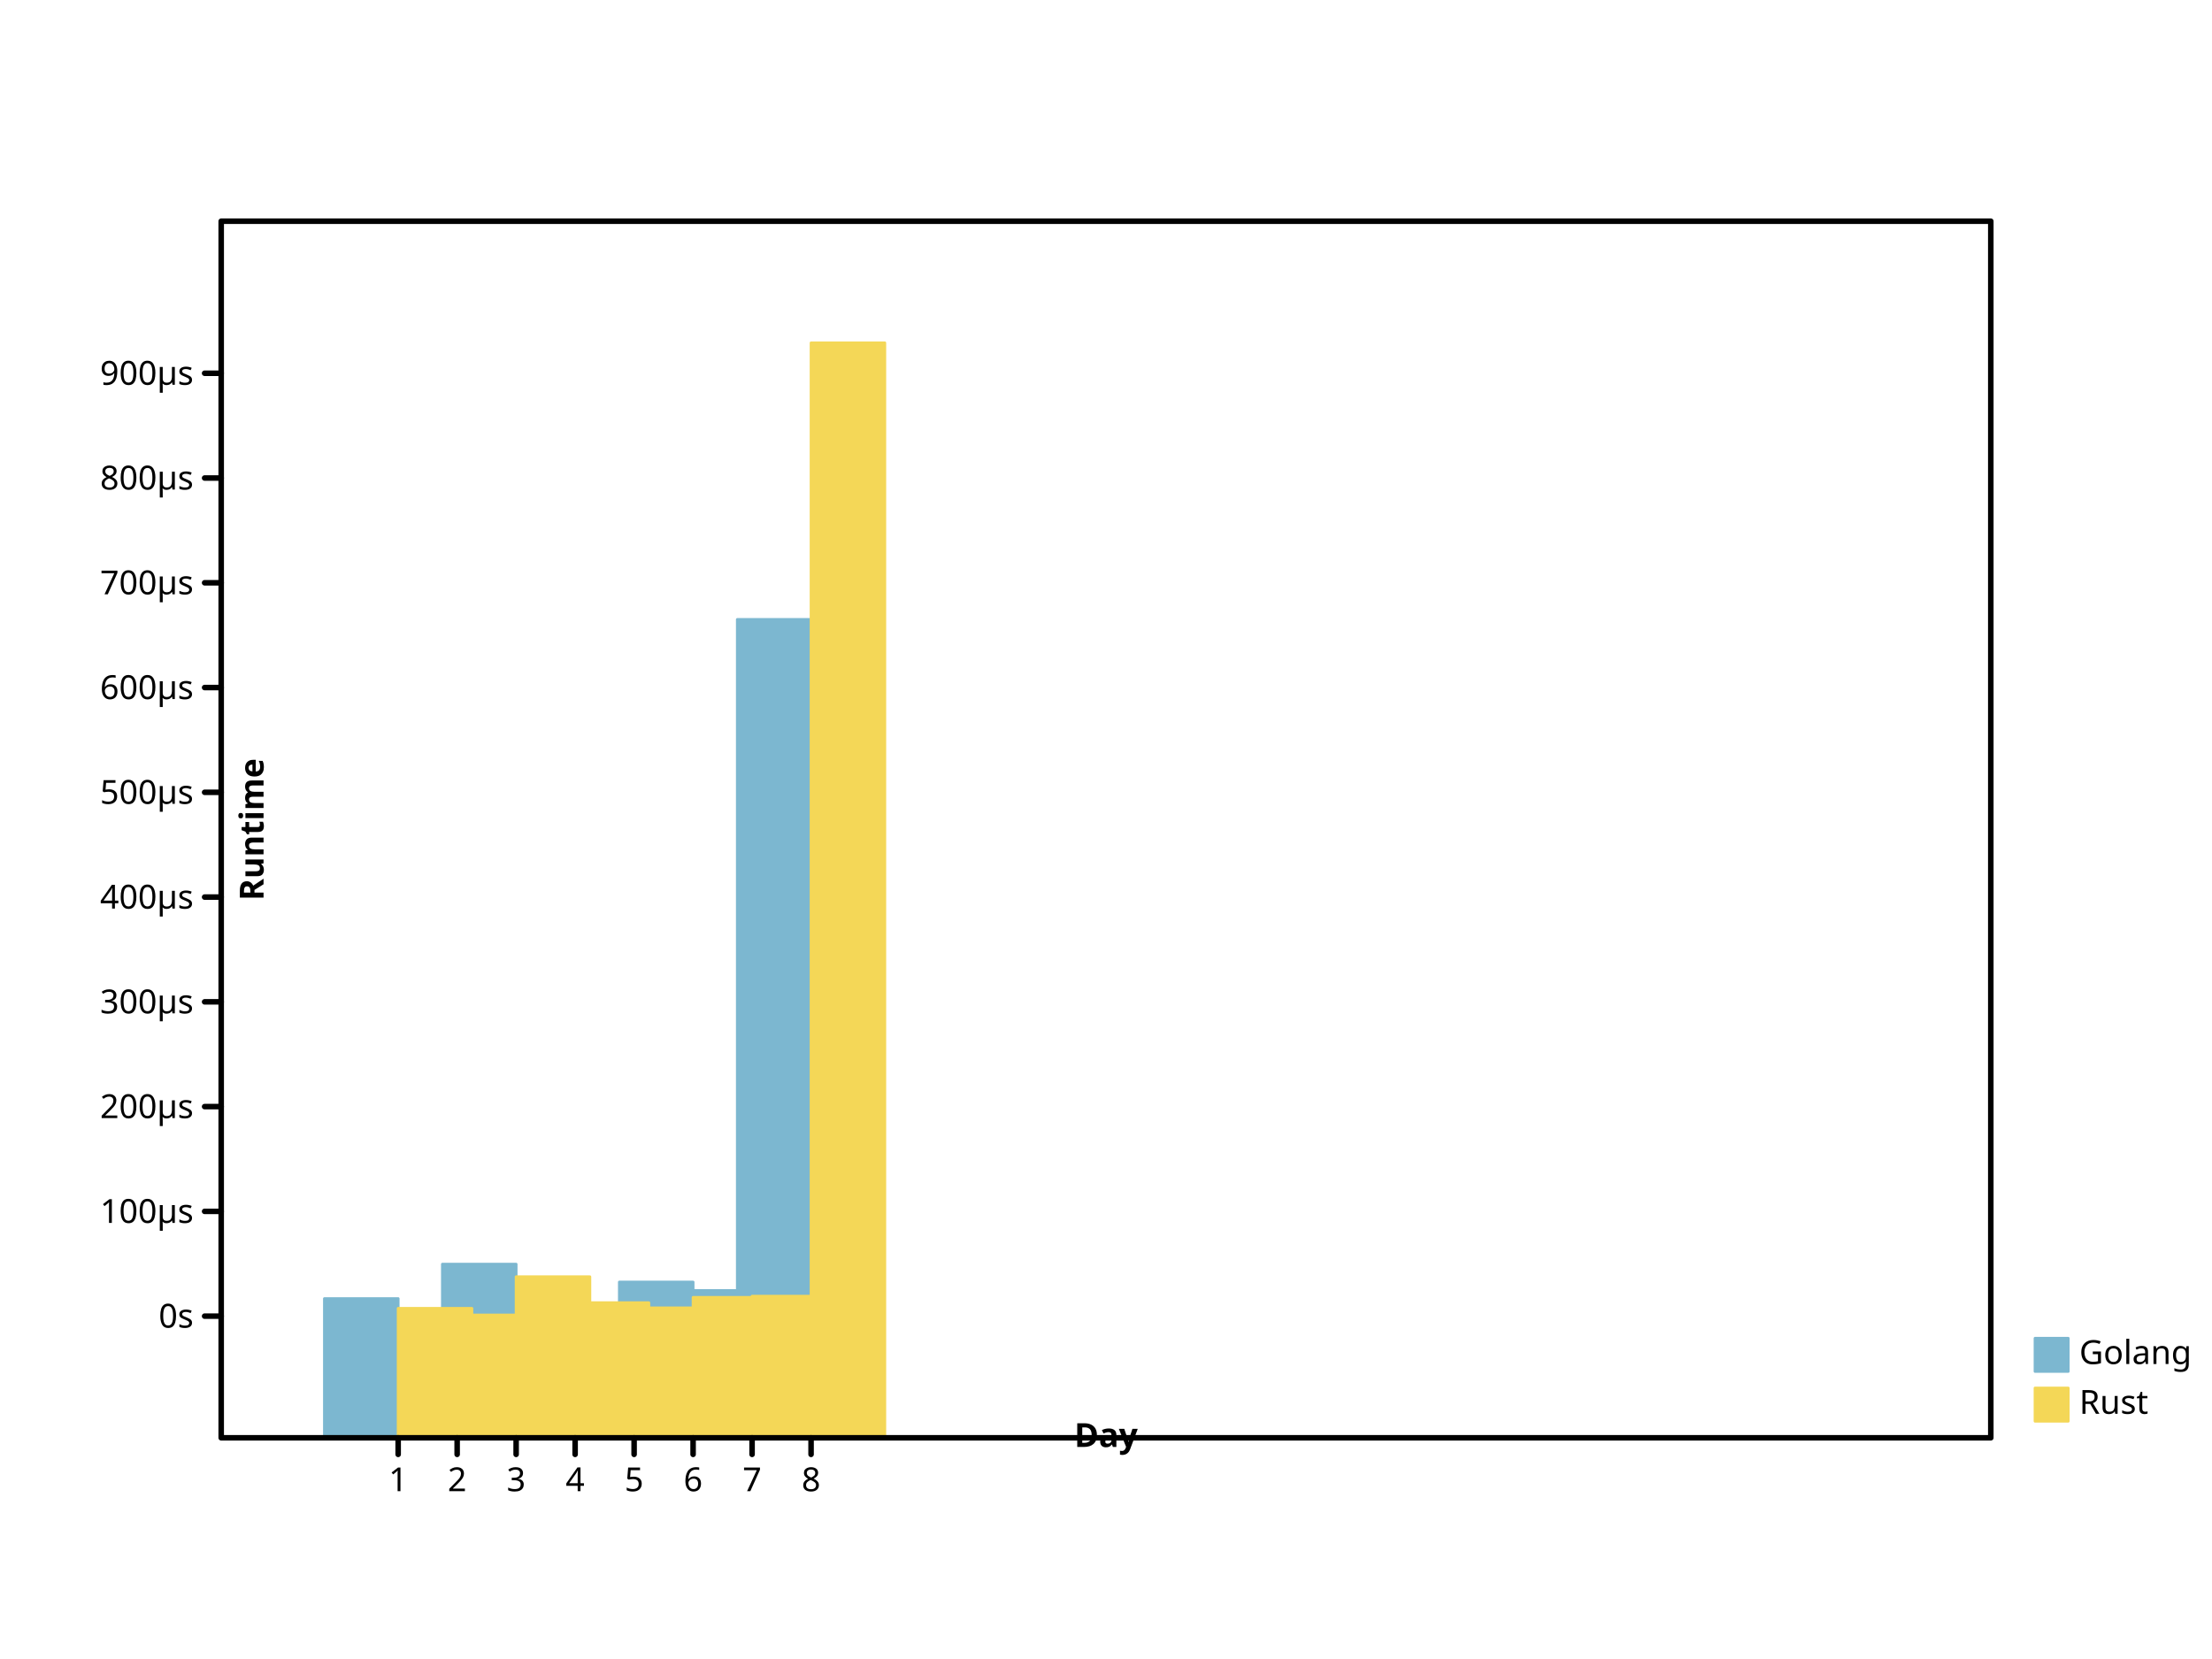
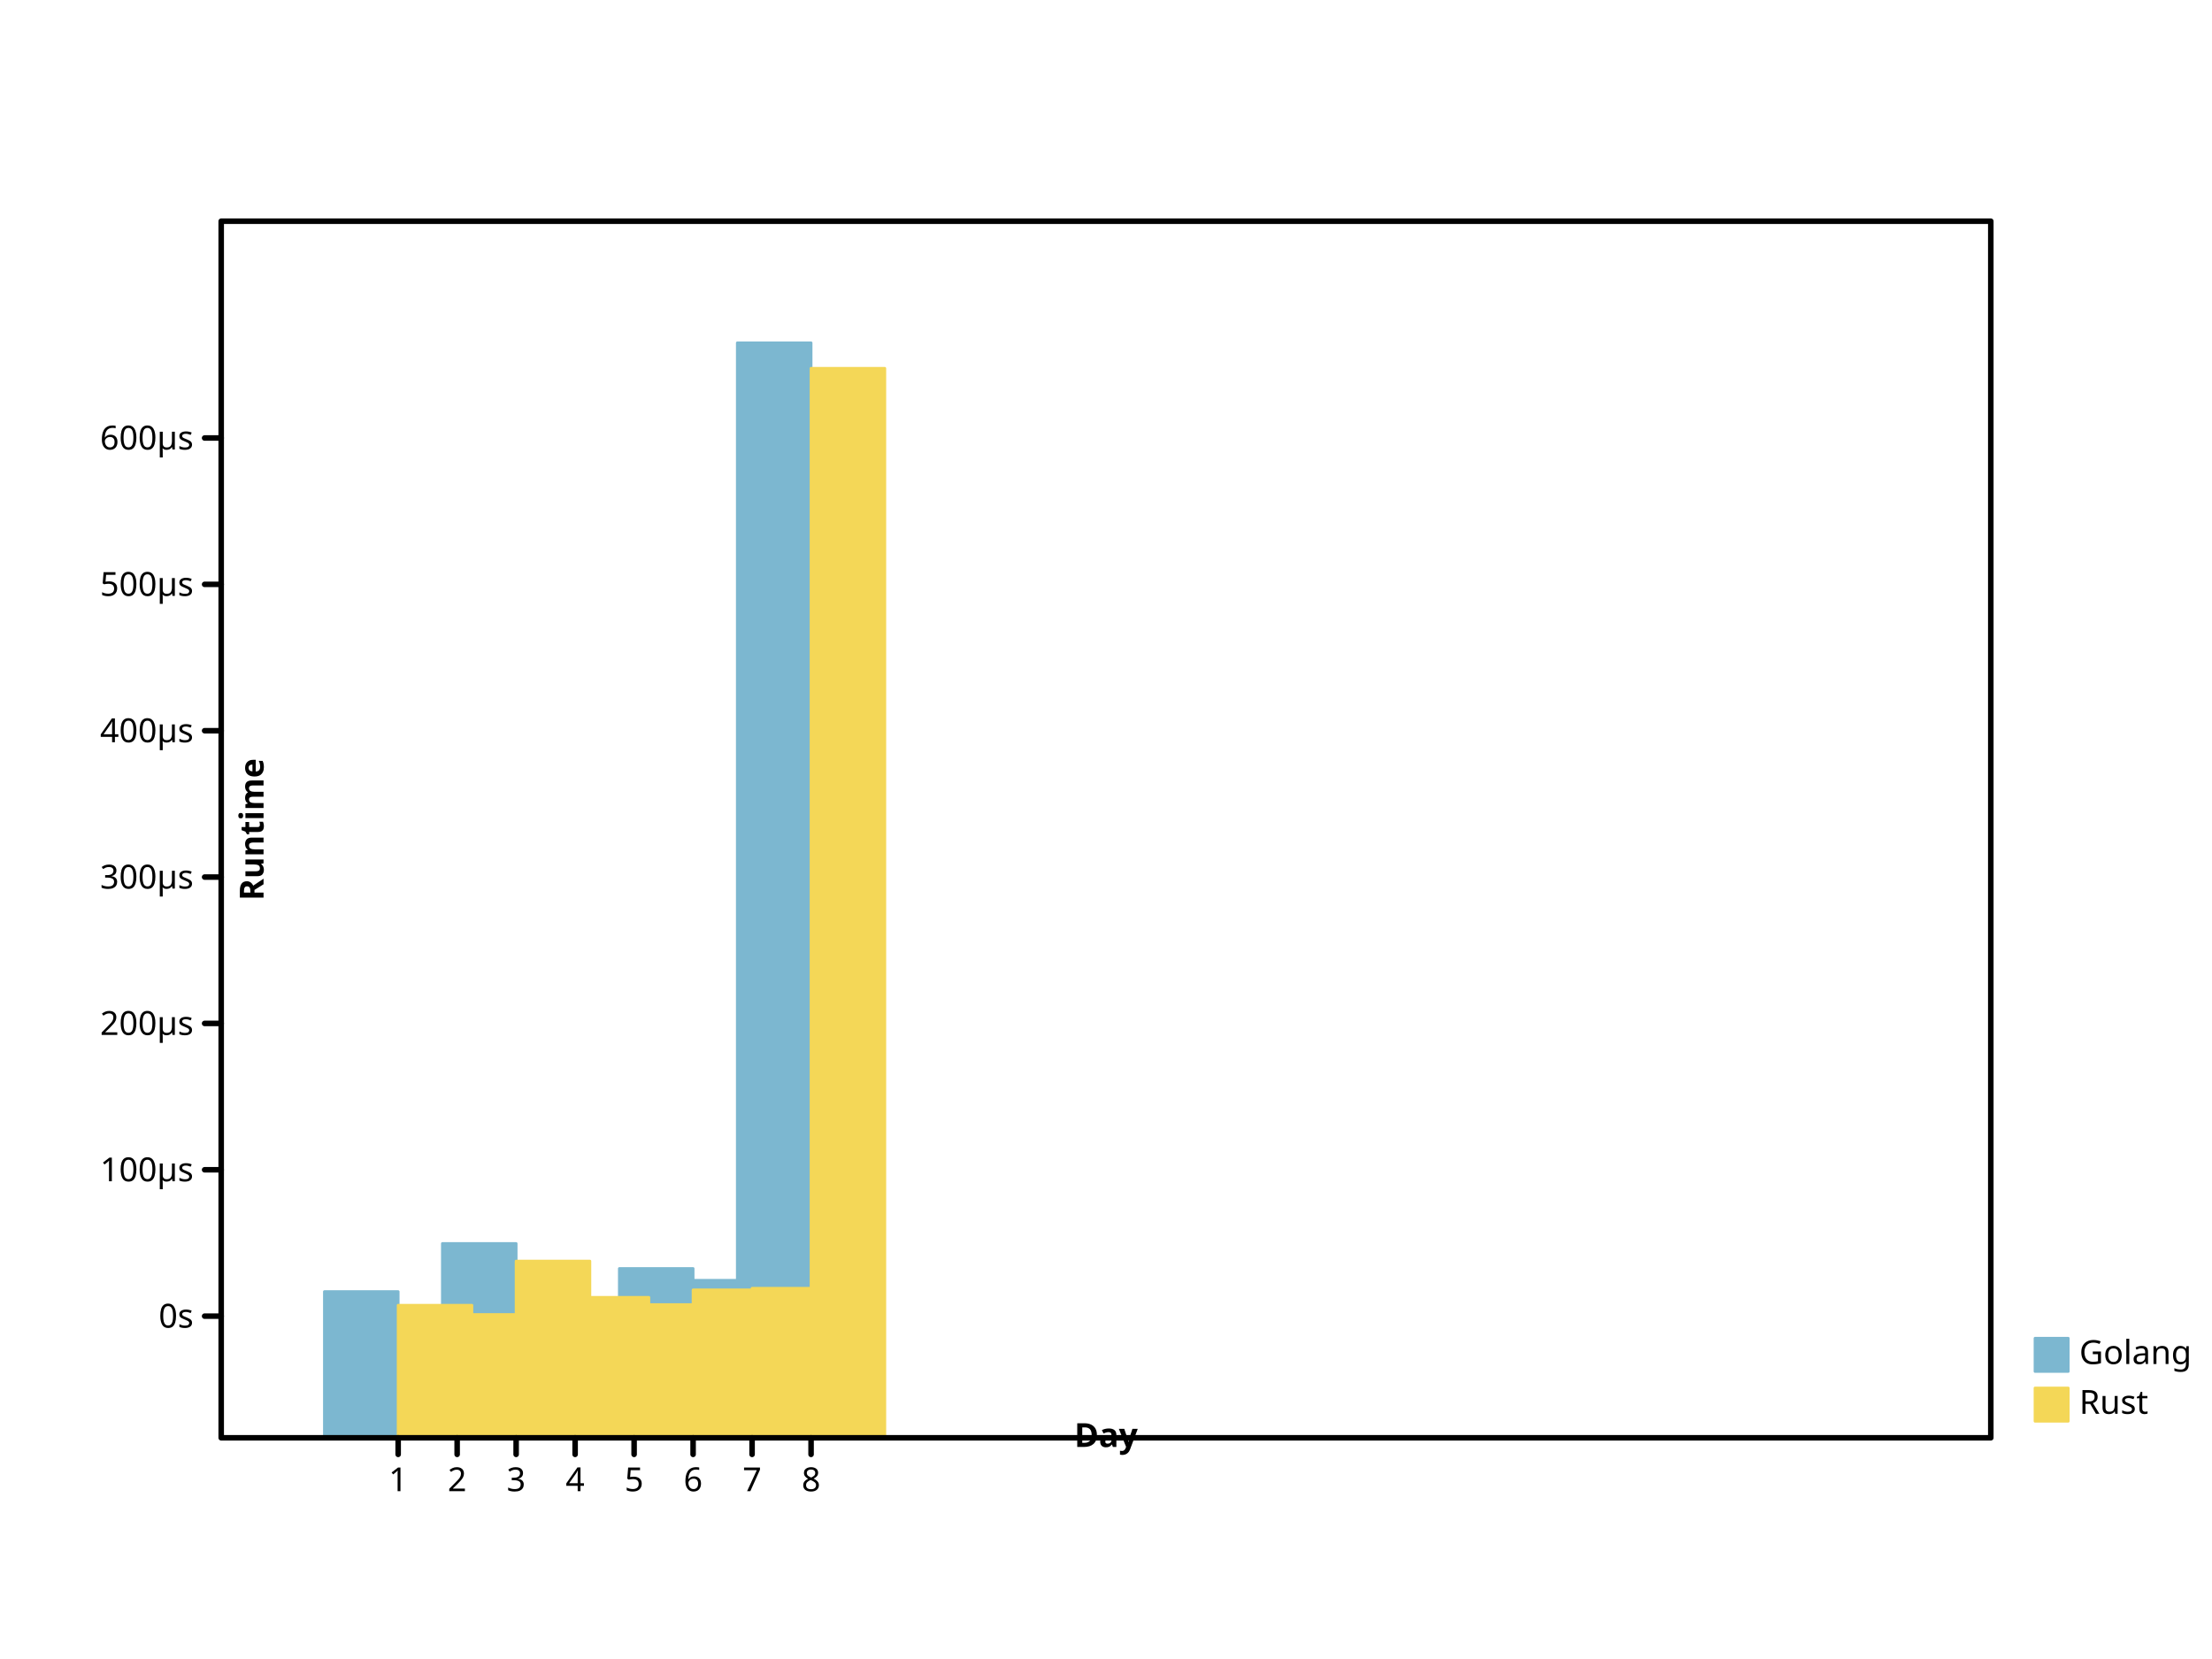
- <svg xmlns="http://www.w3.org/2000/svg" viewbox="0 0 800 600" preserveAspectRatio="xMidYMid meet" width="800" height="600">
+ <svg xmlns="http://www.w3.org/2000/svg" width="800" height="600" viewbox="0 0 800 600" preserveAspectRatio="xMidYMid meet">
  <defs>
-     <marker markerUnits="userSpaceOnUse" markerWidth="2%" markerHeight="2%" id="circle" viewBox="0 0 10 10 " refX="5" refY="5">
-       <circle cx="5" cy="5" r="3" fill="none" stroke="black" />
+     <marker refY="5" markerUnits="userSpaceOnUse" markerWidth="2%" markerHeight="2%" id="circle" viewBox="0 0 10 10 " refX="5">
+       <circle cy="5" r="3" fill="none" stroke="black" cx="5" />
    </marker>
-     <marker id="filled-circle" viewBox="0 0 10 10 " refX="5" refY="5" markerUnits="userSpaceOnUse" markerWidth="2%" markerHeight="2%">
-       <circle fill="black" stroke="none" cx="5" cy="5" r="3" />
+     <marker viewBox="0 0 10 10 " refX="5" refY="5" markerUnits="userSpaceOnUse" markerWidth="2%" markerHeight="2%" id="filled-circle">
+       <circle r="3" fill="black" stroke="none" cx="5" cy="5" />
    </marker>
-     <marker markerHeight="2%" id="square" viewBox="0 0 10 10 " refX="5" refY="5" markerUnits="userSpaceOnUse" markerWidth="2%">
+     <marker refX="5" refY="5" markerUnits="userSpaceOnUse" markerWidth="2%" markerHeight="2%" id="square" viewBox="0 0 10 10 ">
      <rect y="2" width="6" height="6" fill="none" stroke="black" x="2" />
    </marker>
-     <marker refX="5" refY="5" markerUnits="userSpaceOnUse" markerWidth="2%" markerHeight="2%" id="filled-square" viewBox="0 0 10 10 ">
+     <marker viewBox="0 0 10 10 " refX="5" refY="5" markerUnits="userSpaceOnUse" markerWidth="2%" markerHeight="2%" id="filled-square">
      <rect fill="black" stroke="none" x="2" y="2" width="6" height="6" />
    </marker>
  </defs>
  <g fill="hsl(198, 47%, 65%)" stroke="hsl(198, 47%, 65%)" stroke-width="1px" stroke-linecap="round" stroke-linejoin="round" transform="translate(80 520 )scale(1 -1 )">
-     <rect width="2.666667e+01" height="5.034771e+01" vector-effect="non-scaling-stroke" x="3.733333e+01" y="0" />
-     <rect vector-effect="non-scaling-stroke" x="5.866667e+01" y="0" width="2.666667e+01" height="4.570429e+01" />
-     <rect vector-effect="non-scaling-stroke" x="80" y="0" width="2.666667e+01" height="6.279799e+01" />
-     <rect height="5.163862e+01" vector-effect="non-scaling-stroke" x="1.013333e+02" y="0" width="2.666667e+01" />
-     <rect vector-effect="non-scaling-stroke" x="1.226667e+02" y="0" width="2.666667e+01" height="4.873777e+01" />
-     <rect y="0" width="2.666667e+01" height="5.632865e+01" vector-effect="non-scaling-stroke" x="144" />
-     <rect x="1.653333e+02" y="0" width="2.666667e+01" height="5.327017e+01" vector-effect="non-scaling-stroke" />
-     <rect vector-effect="non-scaling-stroke" x="1.866667e+02" y="0" width="2.666667e+01" height="2.959696e+02" />
+     <rect x="3.733333e+01" y="0" width="2.666667e+01" height="5.286771e+01" vector-effect="non-scaling-stroke" />
+     <rect width="2.666667e+01" height="4.638089e+01" vector-effect="non-scaling-stroke" x="5.866667e+01" y="0" />
+     <rect vector-effect="non-scaling-stroke" x="80" y="0" width="2.666667e+01" height="7.026067e+01" />
+     <rect vector-effect="non-scaling-stroke" x="1.013333e+02" y="0" width="2.666667e+01" height="5.467111e+01" />
+     <rect vector-effect="non-scaling-stroke" x="1.226667e+02" y="0" width="2.666667e+01" height="5.061863e+01" />
+     <rect x="144" y="0" width="2.666667e+01" height="6.122304e+01" vector-effect="non-scaling-stroke" />
+     <rect x="1.653333e+02" y="0" width="2.666667e+01" height="5.695037e+01" vector-effect="non-scaling-stroke" />
+     <rect x="1.866667e+02" y="0" width="2.666667e+01" height="396" vector-effect="non-scaling-stroke" />
  </g>
-   <g stroke-linejoin="round" transform="translate(80 520 )scale(1 -1 )" fill="hsl(49, 88%, 65%)" stroke="hsl(49, 88%, 65%)" stroke-width="1px" stroke-linecap="round">
-     <rect y="0" width="2.666667e+01" height="4.681561e+01" vector-effect="non-scaling-stroke" x="6.400000e+01" />
-     <rect width="2.666667e+01" height="4.441300e+01" vector-effect="non-scaling-stroke" x="8.533333e+01" y="0" />
-     <rect vector-effect="non-scaling-stroke" x="1.066667e+02" y="0" width="2.666667e+01" height="5.824740e+01" />
-     <rect y="0" width="2.666667e+01" height="4.885977e+01" vector-effect="non-scaling-stroke" x="128" />
-     <rect y="0" width="2.666667e+01" height="4.697929e+01" vector-effect="non-scaling-stroke" x="1.493333e+02" />
-     <rect y="0" width="2.666667e+01" height="5.078989e+01" vector-effect="non-scaling-stroke" x="1.706667e+02" />
-     <rect height="5.120744e+01" vector-effect="non-scaling-stroke" x="192" y="0" width="2.666667e+01" />
-     <rect x="2.133333e+02" y="0" width="2.666667e+01" height="396" vector-effect="non-scaling-stroke" />
+   <g transform="translate(80 520 )scale(1 -1 )" fill="hsl(49, 88%, 65%)" stroke="hsl(49, 88%, 65%)" stroke-width="1px" stroke-linecap="round" stroke-linejoin="round">
+     <rect vector-effect="non-scaling-stroke" x="6.400000e+01" y="0" width="2.666667e+01" height="4.793338e+01" />
+     <rect y="0" width="2.666667e+01" height="4.457696e+01" vector-effect="non-scaling-stroke" x="8.533333e+01" />
+     <rect y="0" width="2.666667e+01" height="6.390353e+01" vector-effect="non-scaling-stroke" x="1.066667e+02" />
+     <rect y="0" width="2.666667e+01" height="5.078907e+01" vector-effect="non-scaling-stroke" x="128" />
+     <rect height="4.816205e+01" vector-effect="non-scaling-stroke" x="1.493333e+02" y="0" width="2.666667e+01" />
+     <rect width="2.666667e+01" height="5.348543e+01" vector-effect="non-scaling-stroke" x="1.706667e+02" y="0" />
+     <rect width="2.666667e+01" height="5.406874e+01" vector-effect="non-scaling-stroke" x="192" y="0" />
+     <rect vector-effect="non-scaling-stroke" x="2.133333e+02" y="0" width="2.666667e+01" height="3.867835e+02" />
  </g>
-   <g stroke="hsl(198, 47%, 65%)" stroke-linejoin="round" font-weight="normal" font-style="normal" dominant-baseline="hanging" stroke-width="1px" font-size="12px" text-anchor="start" fill="hsl(198, 47%, 65%)" stroke-linecap="round" font-family="sans-serif">
-     <rect y="484" width="12" height="12" vector-effect="non-scaling-stroke" x="736" />
+   <g dominant-baseline="hanging" font-size="12px" font-style="normal" stroke-width="1px" stroke-linejoin="round" font-family="sans-serif" stroke-linecap="round" font-weight="normal" text-anchor="start" fill="hsl(198, 47%, 65%)" stroke="hsl(198, 47%, 65%)">
+     <rect width="12" height="12" vector-effect="non-scaling-stroke" x="736" y="484" />
    <g stroke="black" fill="black">
-       <text x="752" y="484" dominant-baseline="hanging" stroke="none" vector-effect="non-scaling-stroke">Golang</text>
+       <text stroke="none" vector-effect="non-scaling-stroke" x="752" y="484" dominant-baseline="hanging">Golang</text>
    </g>
-     <g font-style="normal" text-anchor="start" fill="hsl(49, 88%, 65%)" stroke="hsl(49, 88%, 65%)" stroke-linecap="round" font-weight="normal" stroke-linejoin="round" font-family="sans-serif" dominant-baseline="hanging" stroke-width="1px" font-size="12px">
-       <rect y="502" width="12" height="12" vector-effect="non-scaling-stroke" x="736" />
-       <g fill="black" stroke="black">
-         <text y="502" dominant-baseline="hanging" stroke="none" vector-effect="non-scaling-stroke" x="752">Rust</text>
-         <g font-weight="normal" stroke-linejoin="round" stroke-linecap="round" font-family="sans-serif" font-size="12px" text-anchor="start" font-style="normal" stroke-width="2px" fill="none" dominant-baseline="hanging">
-           <rect x="80" y="80" width="640" height="440" vector-effect="non-scaling-stroke" />
+     <g stroke="hsl(49, 88%, 65%)" stroke-linecap="round" font-style="normal" fill="hsl(49, 88%, 65%)" font-family="sans-serif" stroke-linejoin="round" font-size="12px" dominant-baseline="hanging" font-weight="normal" text-anchor="start" stroke-width="1px">
+       <rect width="12" height="12" vector-effect="non-scaling-stroke" x="736" y="502" />
+       <g stroke="black" fill="black">
+         <text vector-effect="non-scaling-stroke" x="752" y="502" dominant-baseline="hanging" stroke="none">Rust</text>
+         <g font-family="sans-serif" font-style="normal" font-weight="normal" dominant-baseline="hanging" font-size="12px" text-anchor="start" fill="none" stroke-width="2px" stroke-linejoin="round" stroke-linecap="round">
+           <rect width="640" height="440" vector-effect="non-scaling-stroke" x="80" y="80" />
        </g>
-         <g stroke-linejoin="round" font-style="normal" font-weight="normal" text-anchor="start" font-size="12px" stroke-linecap="round" font-family="sans-serif" fill="none" dominant-baseline="hanging" transform="translate(80 520 )scale(1 -1 )" stroke-width="2px" stroke="black">
+         <g stroke="black" font-weight="normal" text-anchor="start" stroke-width="2px" font-size="12px" transform="translate(80 520 )scale(1 -1 )" stroke-linecap="round" dominant-baseline="hanging" font-style="normal" fill="none" stroke-linejoin="round" font-family="sans-serif">
          <path vector-effect="non-scaling-stroke" d="M64,0 L64,-6 M8.533333e+01,0 L8.533333e+01,-6 M1.066667e+02,0 L1.066667e+02,-6 M128,0 L128,-6 M1.493333e+02,0 L1.493333e+02,-6 M1.706667e+02,0 L1.706667e+02,-6 M192,0 L192,-6 M2.133333e+02,0 L2.133333e+02,-6 " />
        </g>
-         <g stroke="black" stroke-linecap="round" font-family="sans-serif" font-style="normal" dominant-baseline="hanging" text-anchor="middle" fill="black" stroke-width="2px" font-size="12px" transform="translate(80 520 )scale(1 1 )" font-weight="normal" stroke-linejoin="round">
-           <text y="10" dominant-baseline="hanging" stroke="none" vector-effect="non-scaling-stroke" x="64">1</text>
-           <text y="10" dominant-baseline="hanging" stroke="none" vector-effect="non-scaling-stroke" x="8.533333e+01">2</text>
-           <text dominant-baseline="hanging" stroke="none" vector-effect="non-scaling-stroke" x="1.066667e+02" y="10">3</text>
-           <text x="128" y="10" dominant-baseline="hanging" stroke="none" vector-effect="non-scaling-stroke">4</text>
-           <text dominant-baseline="hanging" stroke="none" vector-effect="non-scaling-stroke" x="1.493333e+02" y="10">5</text>
-           <text stroke="none" vector-effect="non-scaling-stroke" x="1.706667e+02" y="10" dominant-baseline="hanging">6</text>
-           <text stroke="none" vector-effect="non-scaling-stroke" x="192" y="10" dominant-baseline="hanging">7</text>
-           <text stroke="none" vector-effect="non-scaling-stroke" x="2.133333e+02" y="10" dominant-baseline="hanging">8</text>
+         <g stroke="black" stroke-width="2px" font-size="12px" font-style="normal" font-weight="normal" text-anchor="middle" stroke-linecap="round" dominant-baseline="hanging" stroke-linejoin="round" font-family="sans-serif" fill="black" transform="translate(80 520 )scale(1 1 )">
+           <text dominant-baseline="hanging" stroke="none" vector-effect="non-scaling-stroke" x="64" y="10">1</text>
+           <text vector-effect="non-scaling-stroke" x="8.533333e+01" y="10" dominant-baseline="hanging" stroke="none">2</text>
+           <text y="10" dominant-baseline="hanging" stroke="none" vector-effect="non-scaling-stroke" x="1.066667e+02">3</text>
+           <text stroke="none" vector-effect="non-scaling-stroke" x="128" y="10" dominant-baseline="hanging">4</text>
+           <text stroke="none" vector-effect="non-scaling-stroke" x="1.493333e+02" y="10" dominant-baseline="hanging">5</text>
+           <text dominant-baseline="hanging" stroke="none" vector-effect="non-scaling-stroke" x="1.706667e+02" y="10">6</text>
+           <text x="192" y="10" dominant-baseline="hanging" stroke="none" vector-effect="non-scaling-stroke">7</text>
+           <text x="2.133333e+02" y="10" dominant-baseline="hanging" stroke="none" vector-effect="non-scaling-stroke">8</text>
        </g>
-         <g font-style="normal" font-weight="bold" fill="black" stroke="black" font-size="12px" transform="translate(80 520 )scale(1 1 )rotate(0 0 0 )" stroke-linejoin="round" font-family="sans-serif" dominant-baseline="baseline" stroke-width="2px" text-anchor="middle" stroke-linecap="round">
-           <text dominant-baseline="baseline" stroke="none" vector-effect="non-scaling-stroke" x="320" y="-6">Day</text>
+         <g font-weight="bold" fill="black" dominant-baseline="baseline" stroke="black" stroke-linejoin="round" font-size="12px" font-style="normal" transform="translate(80 520 )scale(1 1 )rotate(0 0 0 )" stroke-linecap="round" font-family="sans-serif" text-anchor="middle" stroke-width="2px">
+           <text x="320" y="-6" dominant-baseline="baseline" stroke="none" vector-effect="non-scaling-stroke">Day</text>
        </g>
-         <g transform="translate(80 520 )scale(1 -1 )" font-weight="bold" font-family="sans-serif" dominant-baseline="baseline" fill="black" stroke="black" stroke-linecap="round" stroke-linejoin="round" stroke-width="2px" font-size="12px" font-style="normal" text-anchor="middle">
-           <path vector-effect="non-scaling-stroke" d="M0,44 L-6,44 M0,8.189000e+01 L-6,8.189000e+01 M0,1.197800e+02 L-6,1.197800e+02 M0,1.576700e+02 L-6,1.576700e+02 M0,1.955600e+02 L-6,1.955600e+02 M0,2.334500e+02 L-6,2.334500e+02 M0,2.713400e+02 L-6,2.713400e+02 M0,3.092300e+02 L-6,3.092300e+02 M0,3.471200e+02 L-6,3.471200e+02 M0,3.850100e+02 L-6,3.850100e+02 " />
+         <g font-weight="bold" text-anchor="middle" font-size="12px" font-style="normal" transform="translate(80 520 )scale(1 -1 )" font-family="sans-serif" stroke="black" stroke-linecap="round" dominant-baseline="baseline" fill="black" stroke-width="2px" stroke-linejoin="round">
+           <path vector-effect="non-scaling-stroke" d="M0,44 L-6,44 M0,9.693209e+01 L-6,9.693209e+01 M0,1.498642e+02 L-6,1.498642e+02 M0,2.027963e+02 L-6,2.027963e+02 M0,2.557284e+02 L-6,2.557284e+02 M0,3.086605e+02 L-6,3.086605e+02 M0,3.615926e+02 L-6,3.615926e+02 " />
        </g>
-         <g stroke-linecap="round" stroke-linejoin="round" font-family="sans-serif" font-weight="normal" fill="black" stroke="black" text-anchor="end" dominant-baseline="middle" font-size="12px" transform="translate(80 520 )scale(1 1 )" stroke-width="2px" font-style="normal">
-           <text y="-44" dominant-baseline="middle" stroke="none" vector-effect="non-scaling-stroke" x="-10">0s</text>
-           <text y="-8.189000e+01" dominant-baseline="middle" stroke="none" vector-effect="non-scaling-stroke" x="-10">100µs</text>
-           <text dominant-baseline="middle" stroke="none" vector-effect="non-scaling-stroke" x="-10" y="-1.197800e+02">200µs</text>
-           <text stroke="none" vector-effect="non-scaling-stroke" x="-10" y="-1.576700e+02" dominant-baseline="middle">300µs</text>
-           <text y="-1.955600e+02" dominant-baseline="middle" stroke="none" vector-effect="non-scaling-stroke" x="-10">400µs</text>
-           <text vector-effect="non-scaling-stroke" x="-10" y="-2.334500e+02" dominant-baseline="middle" stroke="none">500µs</text>
-           <text y="-2.713400e+02" dominant-baseline="middle" stroke="none" vector-effect="non-scaling-stroke" x="-10">600µs</text>
-           <text y="-3.092300e+02" dominant-baseline="middle" stroke="none" vector-effect="non-scaling-stroke" x="-10">700µs</text>
-           <text x="-10" y="-3.471200e+02" dominant-baseline="middle" stroke="none" vector-effect="non-scaling-stroke">800µs</text>
-           <text x="-10" y="-3.850100e+02" dominant-baseline="middle" stroke="none" vector-effect="non-scaling-stroke">900µs</text>
+         <g font-style="normal" font-weight="normal" fill="black" stroke-width="2px" stroke-linejoin="round" transform="translate(80 520 )scale(1 1 )" stroke-linecap="round" font-family="sans-serif" font-size="12px" text-anchor="end" stroke="black" dominant-baseline="middle">
+           <text vector-effect="non-scaling-stroke" x="-10" y="-44" dominant-baseline="middle" stroke="none">0s</text>
+           <text vector-effect="non-scaling-stroke" x="-10" y="-9.693209e+01" dominant-baseline="middle" stroke="none">100µs</text>
+           <text stroke="none" vector-effect="non-scaling-stroke" x="-10" y="-1.498642e+02" dominant-baseline="middle">200µs</text>
+           <text stroke="none" vector-effect="non-scaling-stroke" x="-10" y="-2.027963e+02" dominant-baseline="middle">300µs</text>
+           <text vector-effect="non-scaling-stroke" x="-10" y="-2.557284e+02" dominant-baseline="middle" stroke="none">400µs</text>
+           <text stroke="none" vector-effect="non-scaling-stroke" x="-10" y="-3.086605e+02" dominant-baseline="middle">500µs</text>
+           <text vector-effect="non-scaling-stroke" x="-10" y="-3.615926e+02" dominant-baseline="middle" stroke="none">600µs</text>
        </g>
-         <g fill="black" dominant-baseline="hanging" font-size="12px" transform="translate(80 520 )scale(1 1 )rotate(-90 0 0 )" stroke="black" stroke-linecap="round" font-family="sans-serif" font-weight="bold" stroke-linejoin="round" font-style="normal" text-anchor="middle" stroke-width="2px">
-           <text vector-effect="non-scaling-stroke" x="220" y="6" dominant-baseline="hanging" stroke="none">Runtime</text>
+         <g stroke-linecap="round" font-size="12px" font-weight="bold" text-anchor="middle" transform="translate(80 520 )scale(1 1 )rotate(-90 0 0 )" dominant-baseline="hanging" stroke="black" stroke-linejoin="round" font-family="sans-serif" font-style="normal" fill="black" stroke-width="2px">
+           <text stroke="none" vector-effect="non-scaling-stroke" x="220" y="6" dominant-baseline="hanging">Runtime</text>
        </g>
      </g>
    </g>
  </g>
</svg>
